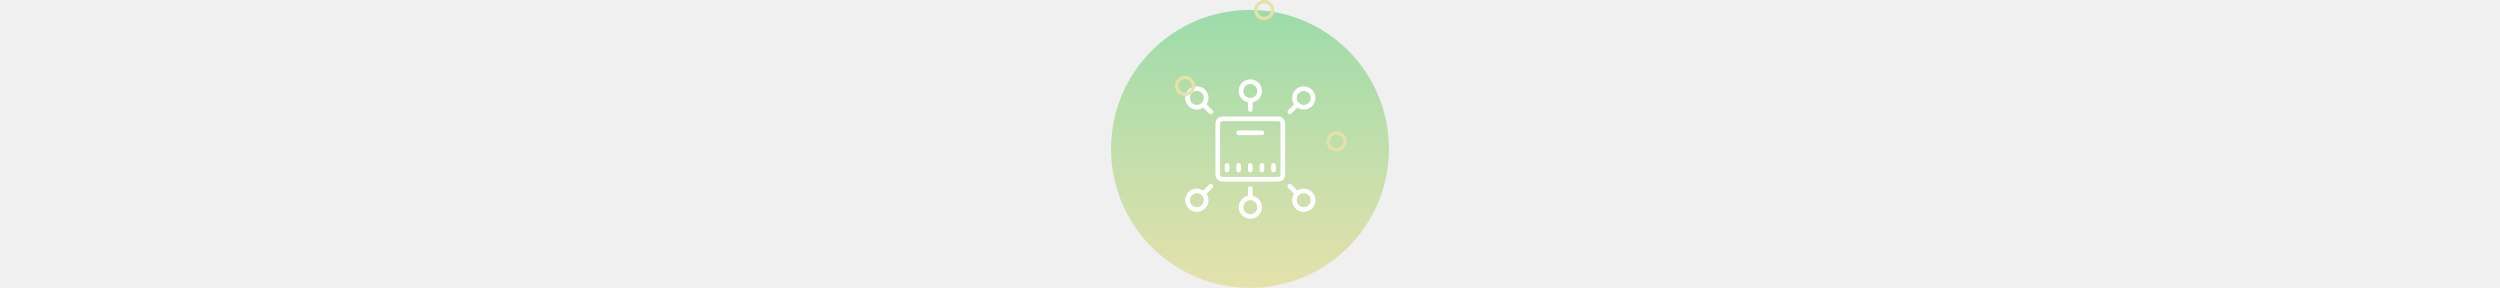
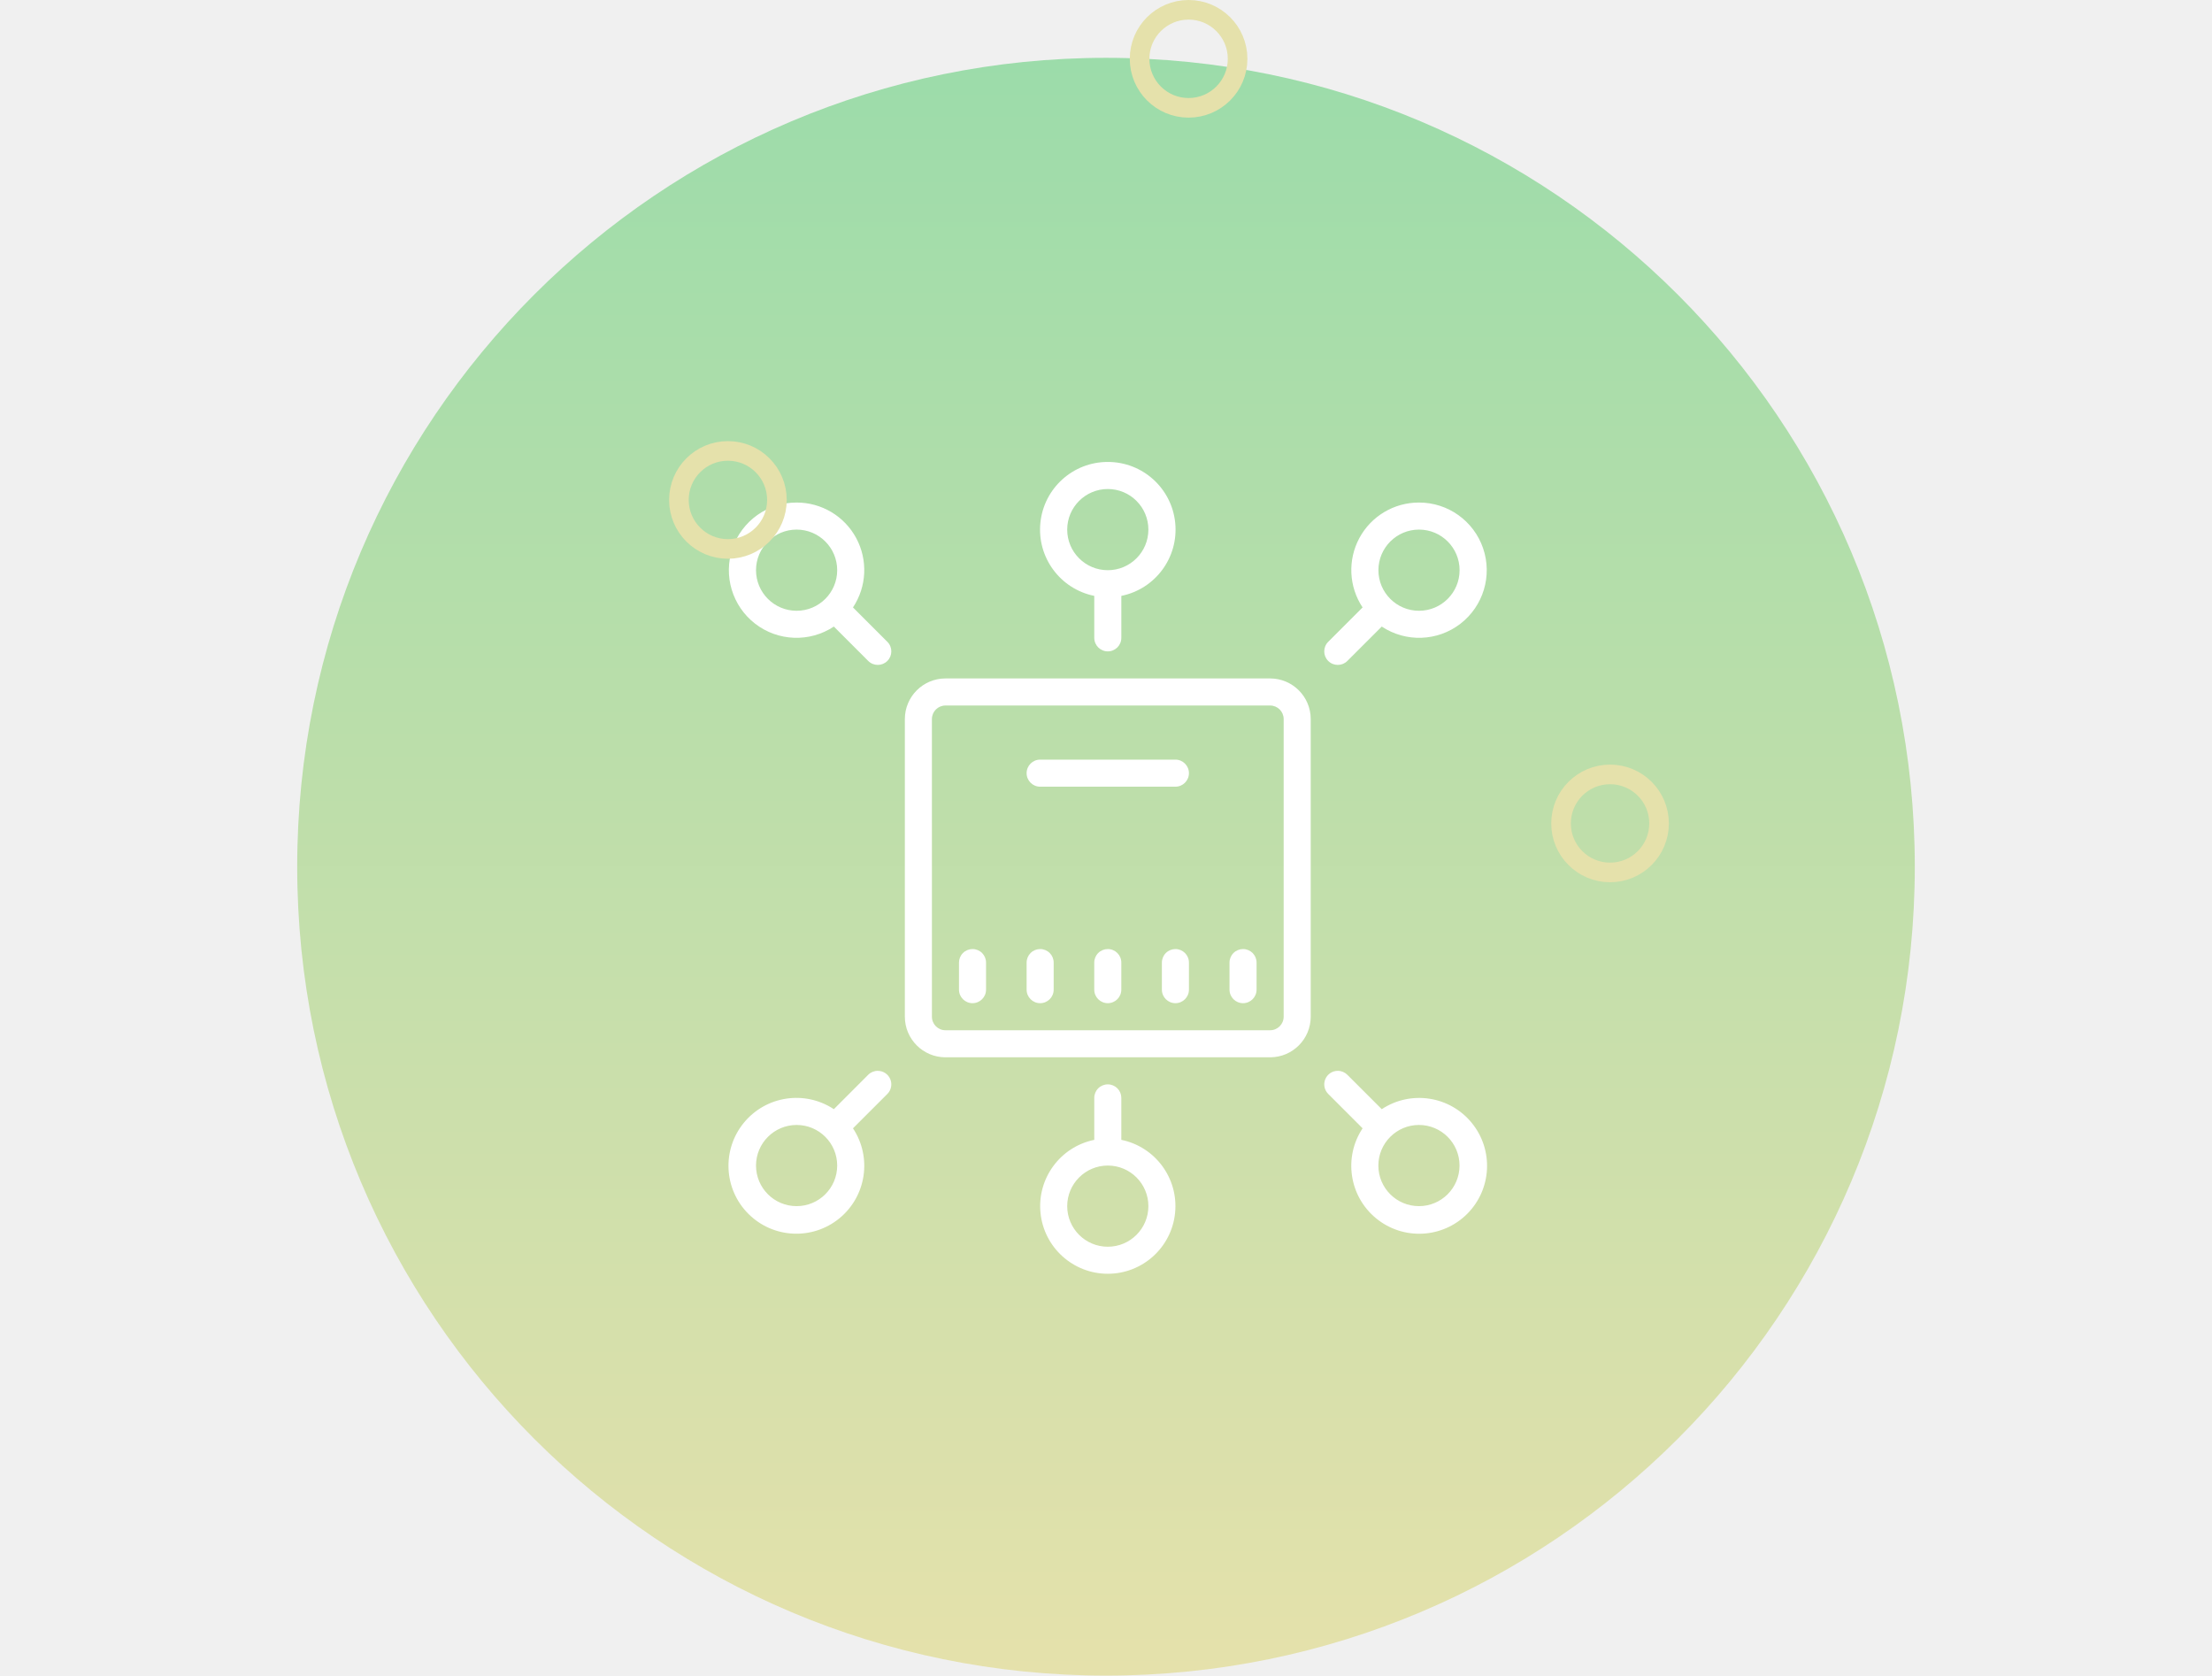
- <svg xmlns="http://www.w3.org/2000/svg" width="165.034" height="19" viewBox="0 0 165.034 170.933">
+ <svg xmlns="http://www.w3.org/2000/svg" width="165.034" height="125" viewBox="0 0 165.034 170.933">
  <defs>
    <linearGradient id="a" x1="0.5" y1="1" x2="0.5" gradientUnits="objectBoundingBox">
      <stop offset="0" stop-color="#e5e1ab" />
      <stop offset="1" stop-color="#9cdcaa" />
    </linearGradient>
  </defs>
  <g transform="translate(-1302.057 -1482)">
    <circle cx="82.517" cy="82.517" r="82.517" transform="translate(1302.057 1487.899)" fill="url(#a)" />
    <path d="M42.649,2a6.9,6.9,0,0,0-1.38,13.663v4.281a1.38,1.38,0,1,0,2.761,0V15.663A6.9,6.9,0,0,0,42.649,2Zm0,2.761A4.141,4.141,0,1,1,38.508,8.9,4.146,4.146,0,0,1,42.649,4.761ZM10.9,6.141a6.9,6.9,0,1,0,3.8,12.652L18.207,22.3a1.38,1.38,0,0,0,1.952-1.952l-3.507-3.507a6.888,6.888,0,0,0-5.75-10.7Zm63.494,0a6.888,6.888,0,0,0-5.75,10.7l-3.507,3.507A1.38,1.38,0,1,0,67.09,22.3L70.6,18.793A6.9,6.9,0,1,0,74.4,6.141ZM10.9,8.9a4.141,4.141,0,1,1-4.141,4.141A4.146,4.146,0,0,1,10.9,8.9ZM74.4,8.9a4.141,4.141,0,1,1-4.141,4.141A4.146,4.146,0,0,1,74.4,8.9ZM26.085,24.085a4.146,4.146,0,0,0-4.141,4.141V58.593a4.146,4.146,0,0,0,4.141,4.141H59.212a4.146,4.146,0,0,0,4.141-4.141V28.226a4.146,4.146,0,0,0-4.141-4.141Zm0,2.761H59.212a1.382,1.382,0,0,1,1.38,1.38V58.593a1.381,1.381,0,0,1-1.38,1.38H26.085a1.381,1.381,0,0,1-1.38-1.38V28.226A1.382,1.382,0,0,1,26.085,26.846Zm9.662,5.521a1.38,1.38,0,1,0,0,2.761h13.8a1.38,1.38,0,1,0,0-2.761Zm-6.9,19.324a1.379,1.379,0,0,0-1.38,1.38v2.761a1.38,1.38,0,1,0,2.761,0V53.071A1.379,1.379,0,0,0,28.846,51.691Zm6.9,0a1.379,1.379,0,0,0-1.38,1.38v2.761a1.38,1.38,0,1,0,2.761,0V53.071A1.379,1.379,0,0,0,35.747,51.691Zm6.9,0a1.379,1.379,0,0,0-1.38,1.38v2.761a1.38,1.38,0,1,0,2.761,0V53.071A1.379,1.379,0,0,0,42.649,51.691Zm6.9,0a1.379,1.379,0,0,0-1.38,1.38v2.761a1.38,1.38,0,1,0,2.761,0V53.071A1.379,1.379,0,0,0,49.55,51.691Zm6.9,0a1.379,1.379,0,0,0-1.38,1.38v2.761a1.38,1.38,0,1,0,2.761,0V53.071A1.379,1.379,0,0,0,56.452,51.691ZM19.183,64.114a1.375,1.375,0,0,0-.976.4L14.7,68.026a6.927,6.927,0,1,0,1.952,1.952l3.507-3.507a1.38,1.38,0,0,0-.976-2.356Zm46.931,0a1.38,1.38,0,0,0-.976,2.356l3.507,3.507A6.927,6.927,0,1,0,70.6,68.026L67.09,64.518A1.375,1.375,0,0,0,66.114,64.114Zm-23.465,1.38a1.379,1.379,0,0,0-1.38,1.38v4.281a6.9,6.9,0,1,0,2.761,0V66.875A1.379,1.379,0,0,0,42.649,65.494ZM10.9,69.635a4.141,4.141,0,1,1-4.141,4.141A4.146,4.146,0,0,1,10.9,69.635Zm63.494,0a4.141,4.141,0,1,1-4.141,4.141A4.146,4.146,0,0,1,74.4,69.635ZM42.649,73.776a4.141,4.141,0,1,1-4.141,4.141A4.146,4.146,0,0,1,42.649,73.776Z" transform="translate(1342.108 1527.125)" fill="#fff" />
    <g transform="translate(1340 1527)" fill="none" stroke="#e5e1ab" stroke-width="2">
      <circle cx="6" cy="6" r="6" stroke="none" />
      <circle cx="6" cy="6" r="5" fill="none" />
    </g>
    <g transform="translate(1430 1560)" fill="none" stroke="#e5e1ab" stroke-width="2">
      <circle cx="6" cy="6" r="6" stroke="none" />
      <circle cx="6" cy="6" r="5" fill="none" />
    </g>
    <g transform="translate(1387 1482)" fill="none" stroke="#e5e1ab" stroke-width="2">
      <circle cx="6" cy="6" r="6" stroke="none" />
      <circle cx="6" cy="6" r="5" fill="none" />
    </g>
  </g>
</svg>
